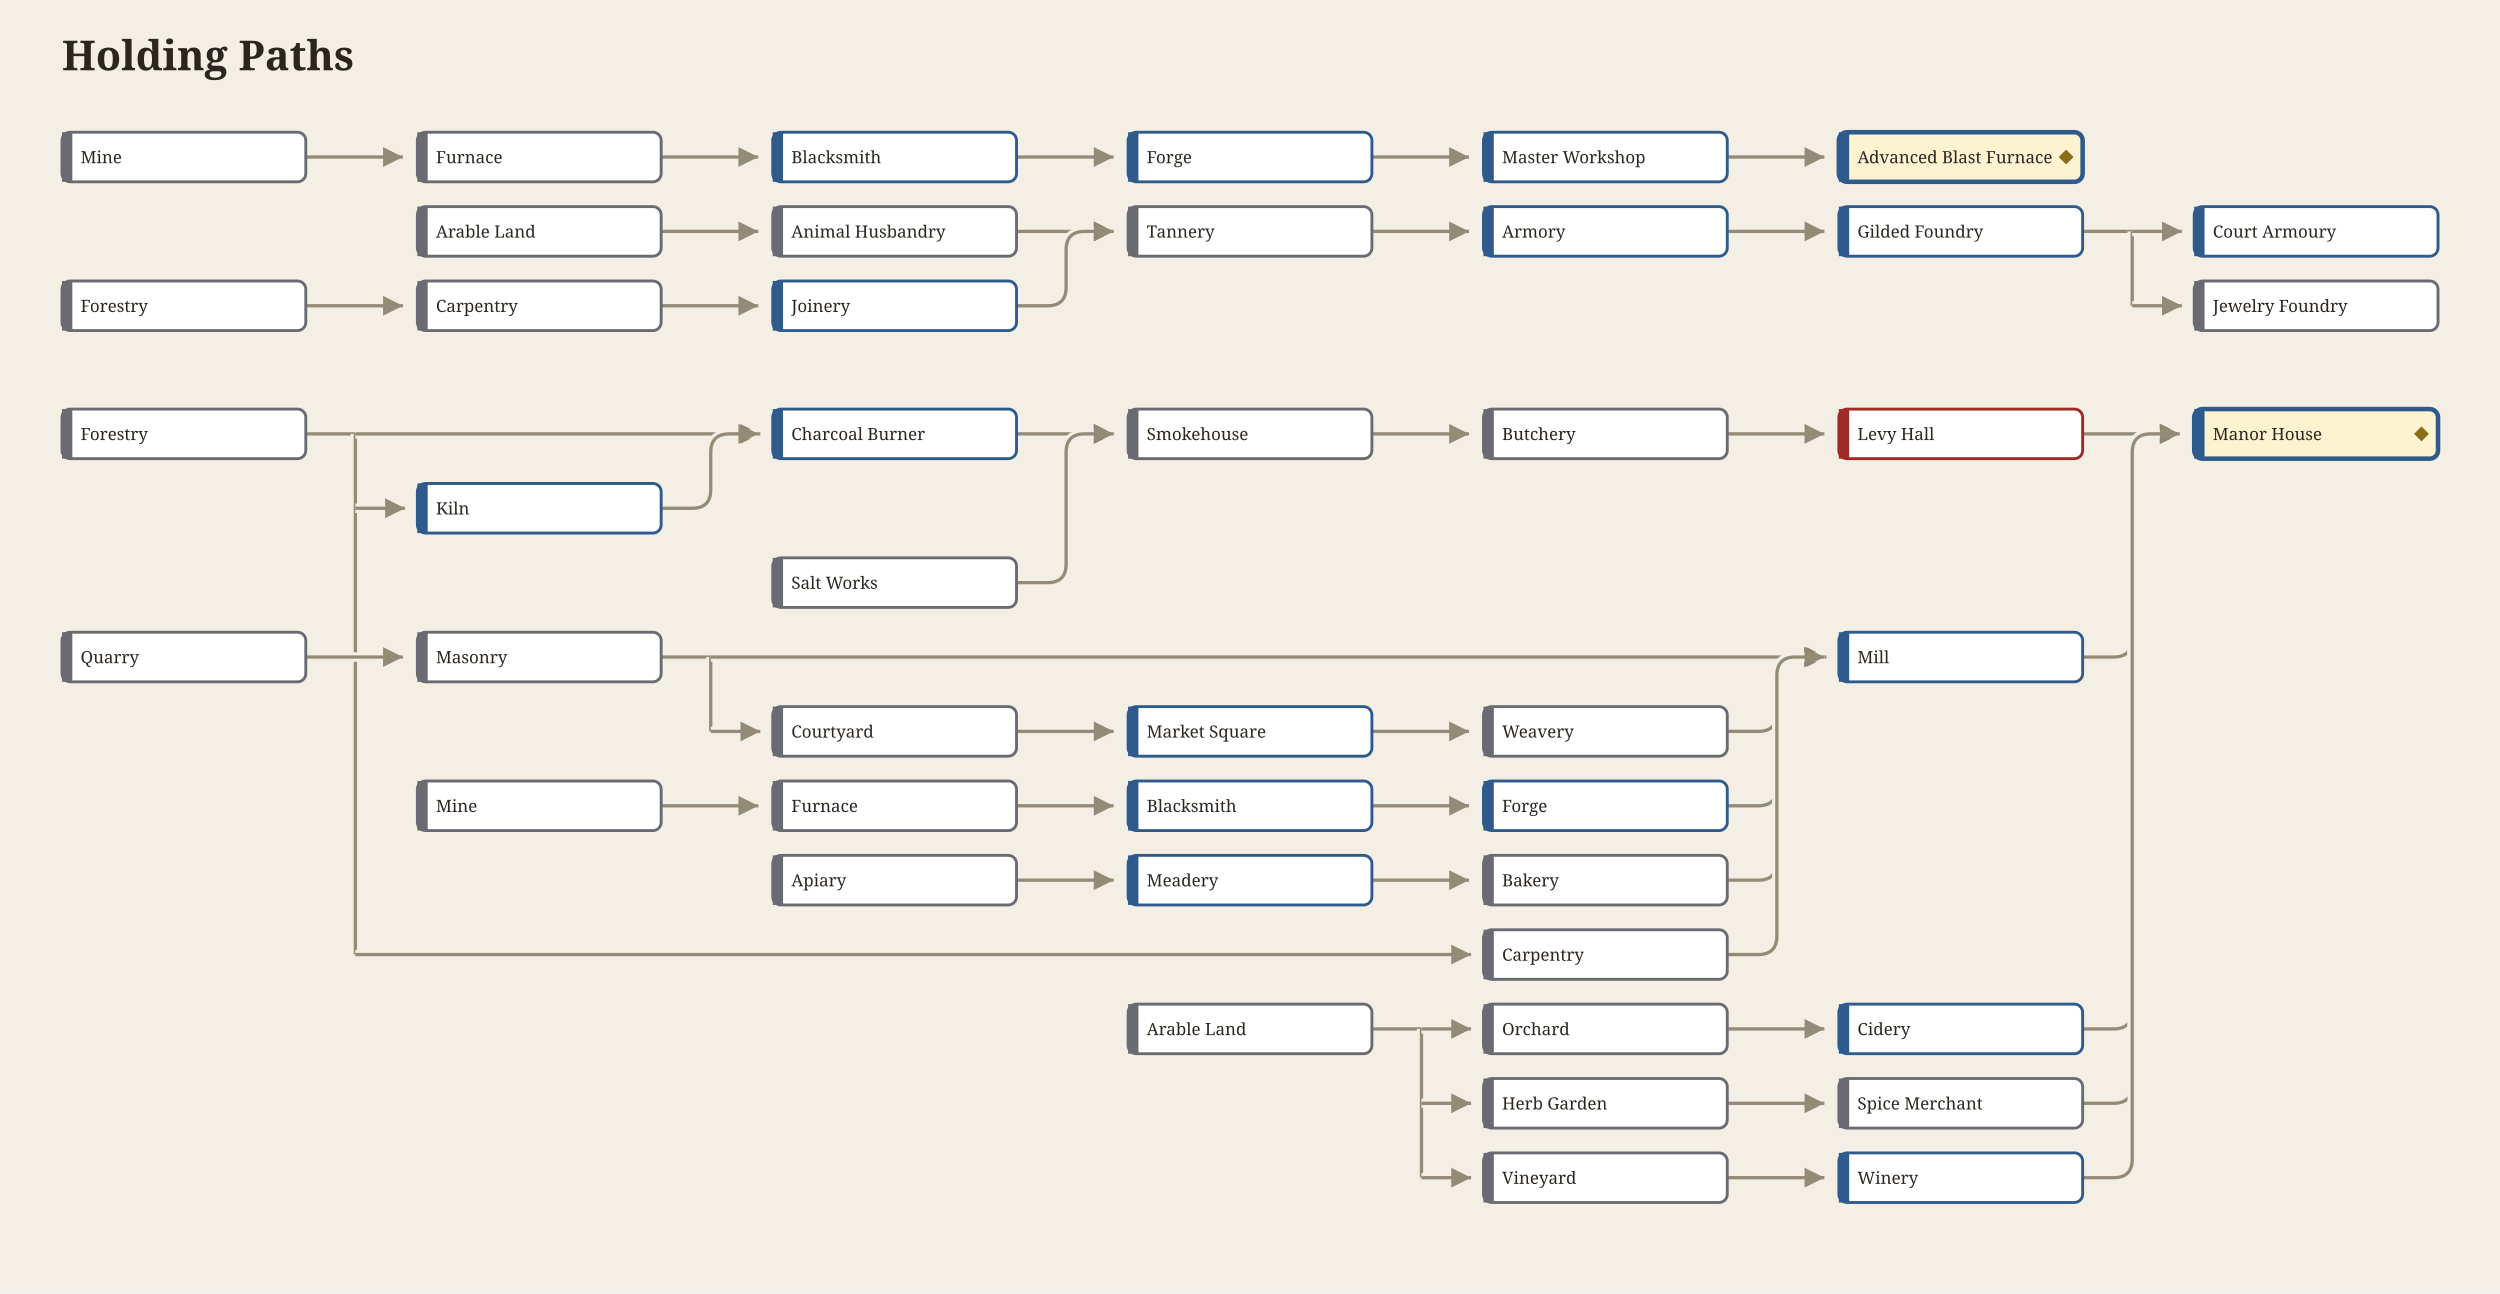
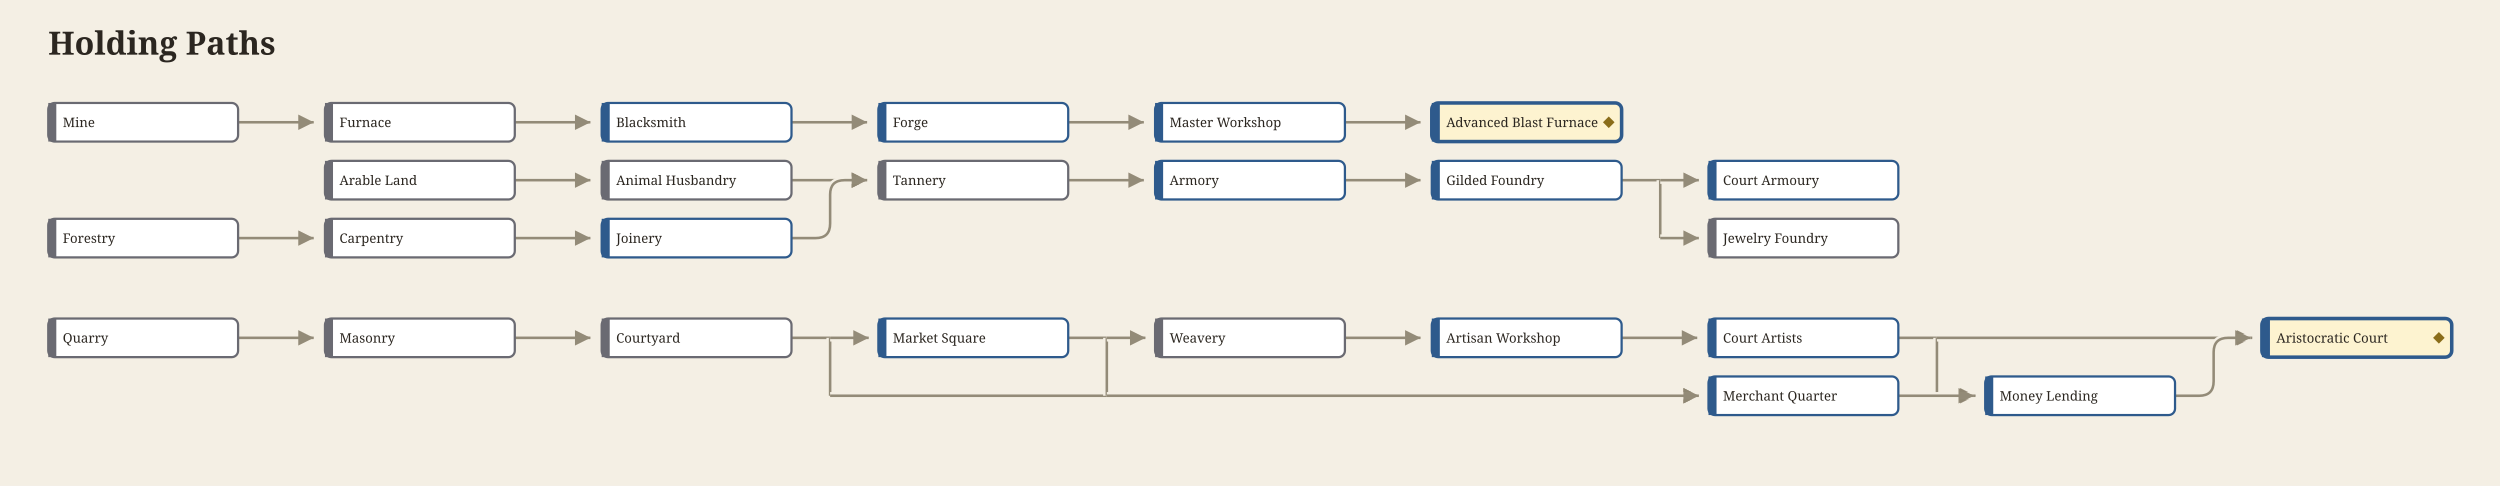
- <svg xmlns="http://www.w3.org/2000/svg" width="1210" height="626" viewBox="0 0 1210 626" font-family="Georgia, serif">
-   <rect width="1210" height="626" fill="#f4efe4" />
+ <svg xmlns="http://www.w3.org/2000/svg" width="1554" height="302" viewBox="0 0 1554 302" font-family="Georgia, serif">
+   <rect width="1554" height="302" fill="#f4efe4" />
  <defs>
    <marker id="arw-2E5A8C" markerWidth="7" markerHeight="7" refX="6" refY="3" orient="auto">
      <path d="M0,0 L6,3 L0,6 Z" fill="#2E5A8C" />
    </marker>
    <marker id="arw-9E2B25" markerWidth="7" markerHeight="7" refX="6" refY="3" orient="auto">
      <path d="M0,0 L6,3 L0,6 Z" fill="#9E2B25" />
    </marker>
    <marker id="arw-1c9c8c" markerWidth="7" markerHeight="7" refX="6" refY="3" orient="auto">
      <path d="M0,0 L6,3 L0,6 Z" fill="#1c9c8c" />
    </marker>
    <marker id="arw-C6A024" markerWidth="7" markerHeight="7" refX="6" refY="3" orient="auto">
      <path d="M0,0 L6,3 L0,6 Z" fill="#C6A024" />
    </marker>
    <marker id="arw-6A3D8F" markerWidth="7" markerHeight="7" refX="6" refY="3" orient="auto">
      <path d="M0,0 L6,3 L0,6 Z" fill="#6A3D8F" />
    </marker>
    <marker id="arw-CC6A1A" markerWidth="7" markerHeight="7" refX="6" refY="3" orient="auto">
      <path d="M0,0 L6,3 L0,6 Z" fill="#CC6A1A" />
    </marker>
    <marker id="arw-3a7d3a" markerWidth="7" markerHeight="7" refX="6" refY="3" orient="auto">
      <path d="M0,0 L6,3 L0,6 Z" fill="#3a7d3a" />
    </marker>
    <marker id="arw-b5347a" markerWidth="7" markerHeight="7" refX="6" refY="3" orient="auto">
      <path d="M0,0 L6,3 L0,6 Z" fill="#b5347a" />
    </marker>
    <marker id="arw-2b6f9e" markerWidth="7" markerHeight="7" refX="6" refY="3" orient="auto">
      <path d="M0,0 L6,3 L0,6 Z" fill="#2b6f9e" />
    </marker>
    <marker id="arw-8a6d1a" markerWidth="7" markerHeight="7" refX="6" refY="3" orient="auto">
      <path d="M0,0 L6,3 L0,6 Z" fill="#8a6d1a" />
    </marker>
    <marker id="arw-5f5647" markerWidth="7" markerHeight="7" refX="6" refY="3" orient="auto">
      <path d="M0,0 L6,3 L0,6 Z" fill="#5f5647" />
    </marker>
    <marker id="arw-7a2ea0" markerWidth="7" markerHeight="7" refX="6" refY="3" orient="auto">
      <path d="M0,0 L6,3 L0,6 Z" fill="#7a2ea0" />
    </marker>
    <marker id="arw-0f8a7e" markerWidth="7" markerHeight="7" refX="6" refY="3" orient="auto">
      <path d="M0,0 L6,3 L0,6 Z" fill="#0f8a7e" />
    </marker>
    <marker id="arw-a83232" markerWidth="7" markerHeight="7" refX="6" refY="3" orient="auto">
      <path d="M0,0 L6,3 L0,6 Z" fill="#a83232" />
    </marker>
    <marker id="arw-8f8672" markerWidth="7" markerHeight="7" refX="6" refY="3" orient="auto">
      <path d="M0,0 L6,3 L0,6 Z" fill="#8f8672" />
    </marker>
  </defs>
  <text x="30" y="34" font-size="20" font-weight="bold" fill="#2b2620">Holding Paths</text>
  <path d="M148,76 L195,76" fill="none" stroke="#f4efe4" stroke-width="4.6" opacity="1" />
  <path d="M148,76 L195,76" fill="none" stroke="#8f8672" stroke-width="1.6" opacity="0.95" marker-end="url(#arw-8f8672)" />
  <path d="M148,148 L195,148" fill="none" stroke="#f4efe4" stroke-width="4.6" opacity="1" />
  <path d="M148,148 L195,148" fill="none" stroke="#8f8672" stroke-width="1.6" opacity="0.95" marker-end="url(#arw-8f8672)" />
  <path d="M320,76 L367,76" fill="none" stroke="#f4efe4" stroke-width="4.6" opacity="1" />
  <path d="M320,76 L367,76" fill="none" stroke="#8f8672" stroke-width="1.6" opacity="0.95" marker-end="url(#arw-8f8672)" />
  <path d="M320,112 L367,112" fill="none" stroke="#f4efe4" stroke-width="4.6" opacity="1" />
  <path d="M320,112 L367,112" fill="none" stroke="#8f8672" stroke-width="1.6" opacity="0.95" marker-end="url(#arw-8f8672)" />
  <path d="M320,148 L367,148" fill="none" stroke="#f4efe4" stroke-width="4.6" opacity="1" />
  <path d="M320,148 L367,148" fill="none" stroke="#8f8672" stroke-width="1.6" opacity="0.95" marker-end="url(#arw-8f8672)" />
  <path d="M492,76 L539,76" fill="none" stroke="#f4efe4" stroke-width="4.6" opacity="1" />
  <path d="M492,76 L539,76" fill="none" stroke="#8f8672" stroke-width="1.6" opacity="0.95" marker-end="url(#arw-8f8672)" />
  <path d="M492,112 L539,112" fill="none" stroke="#f4efe4" stroke-width="4.6" opacity="1" />
  <path d="M492,112 L539,112" fill="none" stroke="#8f8672" stroke-width="1.6" opacity="0.95" marker-end="url(#arw-8f8672)" />
  <path d="M492,148 L507,148 Q516,148 516,139 L516,121 Q516,112 525,112 L539,112" fill="none" stroke="#f4efe4" stroke-width="4.6" opacity="1" />
  <path d="M492,148 L507,148 Q516,148 516,139 L516,121 Q516,112 525,112 L539,112" fill="none" stroke="#8f8672" stroke-width="1.6" opacity="0.95" marker-end="url(#arw-8f8672)" />
  <path d="M664,76 L711,76" fill="none" stroke="#f4efe4" stroke-width="4.6" opacity="1" />
  <path d="M664,76 L711,76" fill="none" stroke="#8f8672" stroke-width="1.6" opacity="0.95" marker-end="url(#arw-8f8672)" />
  <path d="M664,112 L711,112" fill="none" stroke="#f4efe4" stroke-width="4.6" opacity="1" />
  <path d="M664,112 L711,112" fill="none" stroke="#8f8672" stroke-width="1.6" opacity="0.95" marker-end="url(#arw-8f8672)" />
  <path d="M836,76 L883,76" fill="none" stroke="#f4efe4" stroke-width="4.6" opacity="1" />
  <path d="M836,76 L883,76" fill="none" stroke="#8f8672" stroke-width="1.6" opacity="0.95" marker-end="url(#arw-8f8672)" />
  <path d="M836,112 L883,112" fill="none" stroke="#f4efe4" stroke-width="4.6" opacity="1" />
  <path d="M836,112 L883,112" fill="none" stroke="#8f8672" stroke-width="1.6" opacity="0.95" marker-end="url(#arw-8f8672)" />
  <path d="M1008,112 L1032,112" fill="none" stroke="#f4efe4" stroke-width="4.6" opacity="1" />
  <path d="M1008,112 L1032,112" fill="none" stroke="#8f8672" stroke-width="1.6" opacity="0.95" />
  <path d="M1032,112 L1032,148" fill="none" stroke="#f4efe4" stroke-width="4.6" opacity="1" />
  <path d="M1032,112 L1032,148" fill="none" stroke="#8f8672" stroke-width="1.6" opacity="0.95" />
  <path d="M1032,148 L1056,148" fill="none" stroke="#f4efe4" stroke-width="4.6" opacity="1" />
  <path d="M1032,148 L1056,148" fill="none" stroke="#8f8672" stroke-width="1.6" opacity="0.95" marker-end="url(#arw-8f8672)" />
  <path d="M1032,112 L1056,112" fill="none" stroke="#f4efe4" stroke-width="4.6" opacity="1" />
  <path d="M1032,112 L1056,112" fill="none" stroke="#8f8672" stroke-width="1.6" opacity="0.95" marker-end="url(#arw-8f8672)" />
  <rect x="30" y="64" width="118" height="24" rx="4" fill="#ffffff" stroke="#6a6a72" stroke-width="1.4" />
  <rect x="30" y="64" width="5" height="24" fill="#6a6a72" />
  <text x="39" y="79" font-size="8.2" fill="#2b2620">Mine</text>
  <rect x="30" y="136" width="118" height="24" rx="4" fill="#ffffff" stroke="#6a6a72" stroke-width="1.4" />
  <rect x="30" y="136" width="5" height="24" fill="#6a6a72" />
  <text x="39" y="151" font-size="8.2" fill="#2b2620">Forestry</text>
  <rect x="202" y="64" width="118" height="24" rx="4" fill="#ffffff" stroke="#6a6a72" stroke-width="1.4" />
  <rect x="202" y="64" width="5" height="24" fill="#6a6a72" />
  <text x="211" y="79" font-size="8.2" fill="#2b2620">Furnace</text>
  <rect x="202" y="100" width="118" height="24" rx="4" fill="#ffffff" stroke="#6a6a72" stroke-width="1.4" />
  <rect x="202" y="100" width="5" height="24" fill="#6a6a72" />
  <text x="211" y="115" font-size="8.2" fill="#2b2620">Arable Land</text>
  <rect x="202" y="136" width="118" height="24" rx="4" fill="#ffffff" stroke="#6a6a72" stroke-width="1.4" />
  <rect x="202" y="136" width="5" height="24" fill="#6a6a72" />
  <text x="211" y="151" font-size="8.2" fill="#2b2620">Carpentry</text>
  <rect x="374" y="64" width="118" height="24" rx="4" fill="#ffffff" stroke="#2E5A8C" stroke-width="1.4" />
  <rect x="374" y="64" width="5" height="24" fill="#2E5A8C" />
  <text x="383" y="79" font-size="8.2" fill="#2b2620">Blacksmith</text>
  <rect x="374" y="100" width="118" height="24" rx="4" fill="#ffffff" stroke="#6a6a72" stroke-width="1.4" />
  <rect x="374" y="100" width="5" height="24" fill="#6a6a72" />
  <text x="383" y="115" font-size="8.2" fill="#2b2620">Animal Husbandry</text>
  <rect x="374" y="136" width="118" height="24" rx="4" fill="#ffffff" stroke="#2E5A8C" stroke-width="1.4" />
  <rect x="374" y="136" width="5" height="24" fill="#2E5A8C" />
  <text x="383" y="151" font-size="8.2" fill="#2b2620">Joinery</text>
  <rect x="546" y="64" width="118" height="24" rx="4" fill="#ffffff" stroke="#2E5A8C" stroke-width="1.4" />
  <rect x="546" y="64" width="5" height="24" fill="#2E5A8C" />
  <text x="555" y="79" font-size="8.2" fill="#2b2620">Forge</text>
  <rect x="546" y="100" width="118" height="24" rx="4" fill="#ffffff" stroke="#6a6a72" stroke-width="1.4" />
  <rect x="546" y="100" width="5" height="24" fill="#6a6a72" />
  <text x="555" y="115" font-size="8.2" fill="#2b2620">Tannery</text>
  <rect x="718" y="64" width="118" height="24" rx="4" fill="#ffffff" stroke="#2E5A8C" stroke-width="1.4" />
  <rect x="718" y="64" width="5" height="24" fill="#2E5A8C" />
  <text x="727" y="79" font-size="8.2" fill="#2b2620">Master Workshop</text>
  <rect x="718" y="100" width="118" height="24" rx="4" fill="#ffffff" stroke="#2E5A8C" stroke-width="1.4" />
  <rect x="718" y="100" width="5" height="24" fill="#2E5A8C" />
  <text x="727" y="115" font-size="8.2" fill="#2b2620">Armory</text>
  <rect x="890" y="64" width="118" height="24" rx="4" fill="#fdf3d0" stroke="#2E5A8C" stroke-width="2.2" />
  <rect x="890" y="64" width="5" height="24" fill="#2E5A8C" />
  <text x="899" y="79" font-size="8.2" fill="#2b2620">Advanced Blast Furnace</text>
  <polygon points="1000.0,72.4 1003.6,76.0 1000.0,79.6 996.4,76.0" fill="#8a6d1a" />
  <rect x="890" y="100" width="118" height="24" rx="4" fill="#ffffff" stroke="#2E5A8C" stroke-width="1.4" />
  <rect x="890" y="100" width="5" height="24" fill="#2E5A8C" />
  <text x="899" y="115" font-size="8.2" fill="#2b2620">Gilded Foundry</text>
  <rect x="1062" y="100" width="118" height="24" rx="4" fill="#ffffff" stroke="#2E5A8C" stroke-width="1.4" />
  <rect x="1062" y="100" width="5" height="24" fill="#2E5A8C" />
  <text x="1071" y="115" font-size="8.2" fill="#2b2620">Court Armoury</text>
  <rect x="1062" y="136" width="118" height="24" rx="4" fill="#ffffff" stroke="#6a6a72" stroke-width="1.4" />
  <rect x="1062" y="136" width="5" height="24" fill="#6a6a72" />
  <text x="1071" y="151" font-size="8.2" fill="#2b2620">Jewelry Foundry</text>
-   <path d="M148,210 L172,210" fill="none" stroke="#f4efe4" stroke-width="4.6" opacity="1" />
-   <path d="M148,210 L172,210" fill="none" stroke="#8f8672" stroke-width="1.6" opacity="0.95" />
-   <path d="M172,210 L172,462" fill="none" stroke="#f4efe4" stroke-width="4.6" opacity="1" />
-   <path d="M172,210 L172,462" fill="none" stroke="#8f8672" stroke-width="1.6" opacity="0.95" />
-   <path d="M172,462 L712,462" fill="none" stroke="#f4efe4" stroke-width="4.6" opacity="1" />
-   <path d="M172,462 L712,462" fill="none" stroke="#8f8672" stroke-width="1.6" opacity="0.95" marker-end="url(#arw-8f8672)" />
-   <path d="M172,210 L368,210" fill="none" stroke="#f4efe4" stroke-width="4.6" opacity="1" />
-   <path d="M172,210 L368,210" fill="none" stroke="#8f8672" stroke-width="1.6" opacity="0.95" marker-end="url(#arw-8f8672)" />
-   <path d="M172,246 L196,246" fill="none" stroke="#f4efe4" stroke-width="4.6" opacity="1" />
-   <path d="M172,246 L196,246" fill="none" stroke="#8f8672" stroke-width="1.6" opacity="0.95" marker-end="url(#arw-8f8672)" />
-   <path d="M148,318 L195,318" fill="none" stroke="#f4efe4" stroke-width="4.6" opacity="1" />
-   <path d="M148,318 L195,318" fill="none" stroke="#8f8672" stroke-width="1.6" opacity="0.95" marker-end="url(#arw-8f8672)" />
-   <path d="M320,246 L335,246 Q344,246 344,237 L344,219 Q344,210 353,210 L367,210" fill="none" stroke="#f4efe4" stroke-width="4.6" opacity="1" />
-   <path d="M320,246 L335,246 Q344,246 344,237 L344,219 Q344,210 353,210 L367,210" fill="none" stroke="#8f8672" stroke-width="1.6" opacity="0.95" marker-end="url(#arw-8f8672)" />
-   <path d="M320,318 L344,318" fill="none" stroke="#f4efe4" stroke-width="4.6" opacity="1" />
-   <path d="M320,318 L344,318" fill="none" stroke="#8f8672" stroke-width="1.6" opacity="0.95" />
-   <path d="M344,318 L344,354" fill="none" stroke="#f4efe4" stroke-width="4.6" opacity="1" />
-   <path d="M344,318 L344,354" fill="none" stroke="#8f8672" stroke-width="1.6" opacity="0.95" />
-   <path d="M344,354 L368,354" fill="none" stroke="#f4efe4" stroke-width="4.6" opacity="1" />
-   <path d="M344,354 L368,354" fill="none" stroke="#8f8672" stroke-width="1.6" opacity="0.95" marker-end="url(#arw-8f8672)" />
-   <path d="M344,318 L884,318" fill="none" stroke="#f4efe4" stroke-width="4.6" opacity="1" />
-   <path d="M344,318 L884,318" fill="none" stroke="#8f8672" stroke-width="1.6" opacity="0.95" marker-end="url(#arw-8f8672)" />
-   <path d="M320,390 L367,390" fill="none" stroke="#f4efe4" stroke-width="4.6" opacity="1" />
-   <path d="M320,390 L367,390" fill="none" stroke="#8f8672" stroke-width="1.6" opacity="0.95" marker-end="url(#arw-8f8672)" />
-   <path d="M492,210 L539,210" fill="none" stroke="#f4efe4" stroke-width="4.6" opacity="1" />
-   <path d="M492,210 L539,210" fill="none" stroke="#8f8672" stroke-width="1.6" opacity="0.95" marker-end="url(#arw-8f8672)" />
-   <path d="M492,282 L507,282 Q516,282 516,273 L516,219 Q516,210 525,210 L539,210" fill="none" stroke="#f4efe4" stroke-width="4.6" opacity="1" />
-   <path d="M492,282 L507,282 Q516,282 516,273 L516,219 Q516,210 525,210 L539,210" fill="none" stroke="#8f8672" stroke-width="1.6" opacity="0.95" marker-end="url(#arw-8f8672)" />
-   <path d="M492,354 L539,354" fill="none" stroke="#f4efe4" stroke-width="4.6" opacity="1" />
-   <path d="M492,354 L539,354" fill="none" stroke="#8f8672" stroke-width="1.6" opacity="0.95" marker-end="url(#arw-8f8672)" />
-   <path d="M492,390 L539,390" fill="none" stroke="#f4efe4" stroke-width="4.6" opacity="1" />
-   <path d="M492,390 L539,390" fill="none" stroke="#8f8672" stroke-width="1.6" opacity="0.95" marker-end="url(#arw-8f8672)" />
-   <path d="M492,426 L539,426" fill="none" stroke="#f4efe4" stroke-width="4.6" opacity="1" />
-   <path d="M492,426 L539,426" fill="none" stroke="#8f8672" stroke-width="1.6" opacity="0.95" marker-end="url(#arw-8f8672)" />
-   <path d="M664,210 L711,210" fill="none" stroke="#f4efe4" stroke-width="4.6" opacity="1" />
-   <path d="M664,210 L711,210" fill="none" stroke="#8f8672" stroke-width="1.6" opacity="0.95" marker-end="url(#arw-8f8672)" />
-   <path d="M664,354 L711,354" fill="none" stroke="#f4efe4" stroke-width="4.6" opacity="1" />
-   <path d="M664,354 L711,354" fill="none" stroke="#8f8672" stroke-width="1.6" opacity="0.95" marker-end="url(#arw-8f8672)" />
-   <path d="M664,390 L711,390" fill="none" stroke="#f4efe4" stroke-width="4.6" opacity="1" />
-   <path d="M664,390 L711,390" fill="none" stroke="#8f8672" stroke-width="1.6" opacity="0.95" marker-end="url(#arw-8f8672)" />
-   <path d="M664,426 L711,426" fill="none" stroke="#f4efe4" stroke-width="4.6" opacity="1" />
-   <path d="M664,426 L711,426" fill="none" stroke="#8f8672" stroke-width="1.6" opacity="0.95" marker-end="url(#arw-8f8672)" />
-   <path d="M664,498 L688,498" fill="none" stroke="#f4efe4" stroke-width="4.6" opacity="1" />
-   <path d="M664,498 L688,498" fill="none" stroke="#8f8672" stroke-width="1.6" opacity="0.95" />
-   <path d="M688,498 L688,570" fill="none" stroke="#f4efe4" stroke-width="4.6" opacity="1" />
-   <path d="M688,498 L688,570" fill="none" stroke="#8f8672" stroke-width="1.6" opacity="0.95" />
-   <path d="M688,534 L712,534" fill="none" stroke="#f4efe4" stroke-width="4.6" opacity="1" />
-   <path d="M688,534 L712,534" fill="none" stroke="#8f8672" stroke-width="1.6" opacity="0.95" marker-end="url(#arw-8f8672)" />
-   <path d="M688,570 L712,570" fill="none" stroke="#f4efe4" stroke-width="4.6" opacity="1" />
-   <path d="M688,570 L712,570" fill="none" stroke="#8f8672" stroke-width="1.6" opacity="0.95" marker-end="url(#arw-8f8672)" />
-   <path d="M688,498 L712,498" fill="none" stroke="#f4efe4" stroke-width="4.6" opacity="1" />
-   <path d="M688,498 L712,498" fill="none" stroke="#8f8672" stroke-width="1.6" opacity="0.95" marker-end="url(#arw-8f8672)" />
+   <path d="M148,210 L195,210" fill="none" stroke="#f4efe4" stroke-width="4.6" opacity="1" />
+   <path d="M148,210 L195,210" fill="none" stroke="#8f8672" stroke-width="1.6" opacity="0.95" marker-end="url(#arw-8f8672)" />
+   <path d="M320,210 L367,210" fill="none" stroke="#f4efe4" stroke-width="4.6" opacity="1" />
+   <path d="M320,210 L367,210" fill="none" stroke="#8f8672" stroke-width="1.6" opacity="0.95" marker-end="url(#arw-8f8672)" />
+   <path d="M492,210 L516,210" fill="none" stroke="#f4efe4" stroke-width="4.6" opacity="1" />
+   <path d="M492,210 L516,210" fill="none" stroke="#8f8672" stroke-width="1.6" opacity="0.95" />
+   <path d="M516,210 L516,246" fill="none" stroke="#f4efe4" stroke-width="4.6" opacity="1" />
+   <path d="M516,210 L516,246" fill="none" stroke="#8f8672" stroke-width="1.6" opacity="0.95" />
+   <path d="M516,210 L540,210" fill="none" stroke="#f4efe4" stroke-width="4.6" opacity="1" />
+   <path d="M516,210 L540,210" fill="none" stroke="#8f8672" stroke-width="1.6" opacity="0.95" marker-end="url(#arw-8f8672)" />
+   <path d="M516,246 L1056,246" fill="none" stroke="#f4efe4" stroke-width="4.6" opacity="1" />
+   <path d="M516,246 L1056,246" fill="none" stroke="#8f8672" stroke-width="1.6" opacity="0.95" marker-end="url(#arw-8f8672)" />
+   <path d="M664,210 L688,210" fill="none" stroke="#f4efe4" stroke-width="4.6" opacity="1" />
+   <path d="M664,210 L688,210" fill="none" stroke="#8f8672" stroke-width="1.6" opacity="0.95" />
+   <path d="M688,210 L688,246" fill="none" stroke="#f4efe4" stroke-width="4.6" opacity="1" />
+   <path d="M688,210 L688,246" fill="none" stroke="#8f8672" stroke-width="1.6" opacity="0.95" />
+   <path d="M688,210 L712,210" fill="none" stroke="#f4efe4" stroke-width="4.6" opacity="1" />
+   <path d="M688,210 L712,210" fill="none" stroke="#8f8672" stroke-width="1.6" opacity="0.95" marker-end="url(#arw-8f8672)" />
+   <path d="M688,246 L1056,246" fill="none" stroke="#f4efe4" stroke-width="4.6" opacity="1" />
+   <path d="M688,246 L1056,246" fill="none" stroke="#8f8672" stroke-width="1.6" opacity="0.95" marker-end="url(#arw-8f8672)" />
  <path d="M836,210 L883,210" fill="none" stroke="#f4efe4" stroke-width="4.6" opacity="1" />
  <path d="M836,210 L883,210" fill="none" stroke="#8f8672" stroke-width="1.6" opacity="0.95" marker-end="url(#arw-8f8672)" />
-   <path d="M836,354 L851,354 Q860,354 860,345 L860,327 Q860,318 869,318 L883,318" fill="none" stroke="#f4efe4" stroke-width="4.6" opacity="1" />
-   <path d="M836,354 L851,354 Q860,354 860,345 L860,327 Q860,318 869,318 L883,318" fill="none" stroke="#8f8672" stroke-width="1.6" opacity="0.95" marker-end="url(#arw-8f8672)" />
-   <path d="M836,390 L851,390 Q860,390 860,381 L860,327 Q860,318 869,318 L883,318" fill="none" stroke="#f4efe4" stroke-width="4.6" opacity="1" />
-   <path d="M836,390 L851,390 Q860,390 860,381 L860,327 Q860,318 869,318 L883,318" fill="none" stroke="#8f8672" stroke-width="1.6" opacity="0.95" marker-end="url(#arw-8f8672)" />
-   <path d="M836,426 L851,426 Q860,426 860,417 L860,327 Q860,318 869,318 L883,318" fill="none" stroke="#f4efe4" stroke-width="4.6" opacity="1" />
-   <path d="M836,426 L851,426 Q860,426 860,417 L860,327 Q860,318 869,318 L883,318" fill="none" stroke="#8f8672" stroke-width="1.6" opacity="0.95" marker-end="url(#arw-8f8672)" />
-   <path d="M836,462 L851,462 Q860,462 860,453 L860,327 Q860,318 869,318 L883,318" fill="none" stroke="#f4efe4" stroke-width="4.6" opacity="1" />
-   <path d="M836,462 L851,462 Q860,462 860,453 L860,327 Q860,318 869,318 L883,318" fill="none" stroke="#8f8672" stroke-width="1.6" opacity="0.95" marker-end="url(#arw-8f8672)" />
-   <path d="M836,498 L883,498" fill="none" stroke="#f4efe4" stroke-width="4.6" opacity="1" />
-   <path d="M836,498 L883,498" fill="none" stroke="#8f8672" stroke-width="1.6" opacity="0.95" marker-end="url(#arw-8f8672)" />
-   <path d="M836,534 L883,534" fill="none" stroke="#f4efe4" stroke-width="4.6" opacity="1" />
-   <path d="M836,534 L883,534" fill="none" stroke="#8f8672" stroke-width="1.6" opacity="0.95" marker-end="url(#arw-8f8672)" />
-   <path d="M836,570 L883,570" fill="none" stroke="#f4efe4" stroke-width="4.6" opacity="1" />
-   <path d="M836,570 L883,570" fill="none" stroke="#8f8672" stroke-width="1.6" opacity="0.95" marker-end="url(#arw-8f8672)" />
  <path d="M1008,210 L1055,210" fill="none" stroke="#f4efe4" stroke-width="4.6" opacity="1" />
  <path d="M1008,210 L1055,210" fill="none" stroke="#8f8672" stroke-width="1.6" opacity="0.95" marker-end="url(#arw-8f8672)" />
-   <path d="M1008,318 L1023,318 Q1032,318 1032,309 L1032,219 Q1032,210 1041,210 L1055,210" fill="none" stroke="#f4efe4" stroke-width="4.6" opacity="1" />
-   <path d="M1008,318 L1023,318 Q1032,318 1032,309 L1032,219 Q1032,210 1041,210 L1055,210" fill="none" stroke="#8f8672" stroke-width="1.6" opacity="0.95" marker-end="url(#arw-8f8672)" />
-   <path d="M1008,498 L1023,498 Q1032,498 1032,489 L1032,219 Q1032,210 1041,210 L1055,210" fill="none" stroke="#f4efe4" stroke-width="4.6" opacity="1" />
-   <path d="M1008,498 L1023,498 Q1032,498 1032,489 L1032,219 Q1032,210 1041,210 L1055,210" fill="none" stroke="#8f8672" stroke-width="1.6" opacity="0.95" marker-end="url(#arw-8f8672)" />
-   <path d="M1008,534 L1023,534 Q1032,534 1032,525 L1032,219 Q1032,210 1041,210 L1055,210" fill="none" stroke="#f4efe4" stroke-width="4.6" opacity="1" />
-   <path d="M1008,534 L1023,534 Q1032,534 1032,525 L1032,219 Q1032,210 1041,210 L1055,210" fill="none" stroke="#8f8672" stroke-width="1.6" opacity="0.95" marker-end="url(#arw-8f8672)" />
-   <path d="M1008,570 L1023,570 Q1032,570 1032,561 L1032,219 Q1032,210 1041,210 L1055,210" fill="none" stroke="#f4efe4" stroke-width="4.6" opacity="1" />
-   <path d="M1008,570 L1023,570 Q1032,570 1032,561 L1032,219 Q1032,210 1041,210 L1055,210" fill="none" stroke="#8f8672" stroke-width="1.6" opacity="0.95" marker-end="url(#arw-8f8672)" />
+   <path d="M1180,210 L1204,210" fill="none" stroke="#f4efe4" stroke-width="4.6" opacity="1" />
+   <path d="M1180,210 L1204,210" fill="none" stroke="#8f8672" stroke-width="1.6" opacity="0.95" />
+   <path d="M1204,210 L1204,246" fill="none" stroke="#f4efe4" stroke-width="4.6" opacity="1" />
+   <path d="M1204,210 L1204,246" fill="none" stroke="#8f8672" stroke-width="1.6" opacity="0.95" />
+   <path d="M1204,246 L1228,246" fill="none" stroke="#f4efe4" stroke-width="4.6" opacity="1" />
+   <path d="M1204,246 L1228,246" fill="none" stroke="#8f8672" stroke-width="1.6" opacity="0.95" marker-end="url(#arw-8f8672)" />
+   <path d="M1204,210 L1400,210" fill="none" stroke="#f4efe4" stroke-width="4.6" opacity="1" />
+   <path d="M1204,210 L1400,210" fill="none" stroke="#8f8672" stroke-width="1.6" opacity="0.95" marker-end="url(#arw-8f8672)" />
+   <path d="M1180,246 L1227,246" fill="none" stroke="#f4efe4" stroke-width="4.6" opacity="1" />
+   <path d="M1180,246 L1227,246" fill="none" stroke="#8f8672" stroke-width="1.6" opacity="0.95" marker-end="url(#arw-8f8672)" />
+   <path d="M1352,246 L1367,246 Q1376,246 1376,237 L1376,219 Q1376,210 1385,210 L1399,210" fill="none" stroke="#f4efe4" stroke-width="4.6" opacity="1" />
+   <path d="M1352,246 L1367,246 Q1376,246 1376,237 L1376,219 Q1376,210 1385,210 L1399,210" fill="none" stroke="#8f8672" stroke-width="1.6" opacity="0.95" marker-end="url(#arw-8f8672)" />
  <rect x="30" y="198" width="118" height="24" rx="4" fill="#ffffff" stroke="#6a6a72" stroke-width="1.4" />
  <rect x="30" y="198" width="5" height="24" fill="#6a6a72" />
-   <text x="39" y="213" font-size="8.2" fill="#2b2620">Forestry</text>
-   <rect x="30" y="306" width="118" height="24" rx="4" fill="#ffffff" stroke="#6a6a72" stroke-width="1.4" />
-   <rect x="30" y="306" width="5" height="24" fill="#6a6a72" />
-   <text x="39" y="321" font-size="8.2" fill="#2b2620">Quarry</text>
-   <rect x="202" y="234" width="118" height="24" rx="4" fill="#ffffff" stroke="#2E5A8C" stroke-width="1.4" />
-   <rect x="202" y="234" width="5" height="24" fill="#2E5A8C" />
-   <text x="211" y="249" font-size="8.2" fill="#2b2620">Kiln</text>
-   <rect x="202" y="306" width="118" height="24" rx="4" fill="#ffffff" stroke="#6a6a72" stroke-width="1.4" />
-   <rect x="202" y="306" width="5" height="24" fill="#6a6a72" />
-   <text x="211" y="321" font-size="8.2" fill="#2b2620">Masonry</text>
-   <rect x="202" y="378" width="118" height="24" rx="4" fill="#ffffff" stroke="#6a6a72" stroke-width="1.4" />
-   <rect x="202" y="378" width="5" height="24" fill="#6a6a72" />
-   <text x="211" y="393" font-size="8.2" fill="#2b2620">Mine</text>
-   <rect x="374" y="198" width="118" height="24" rx="4" fill="#ffffff" stroke="#2E5A8C" stroke-width="1.4" />
-   <rect x="374" y="198" width="5" height="24" fill="#2E5A8C" />
-   <text x="383" y="213" font-size="8.2" fill="#2b2620">Charcoal Burner</text>
-   <rect x="374" y="270" width="118" height="24" rx="4" fill="#ffffff" stroke="#6a6a72" stroke-width="1.4" />
-   <rect x="374" y="270" width="5" height="24" fill="#6a6a72" />
-   <text x="383" y="285" font-size="8.2" fill="#2b2620">Salt Works</text>
-   <rect x="374" y="342" width="118" height="24" rx="4" fill="#ffffff" stroke="#6a6a72" stroke-width="1.4" />
-   <rect x="374" y="342" width="5" height="24" fill="#6a6a72" />
-   <text x="383" y="357" font-size="8.2" fill="#2b2620">Courtyard</text>
-   <rect x="374" y="378" width="118" height="24" rx="4" fill="#ffffff" stroke="#6a6a72" stroke-width="1.4" />
-   <rect x="374" y="378" width="5" height="24" fill="#6a6a72" />
-   <text x="383" y="393" font-size="8.2" fill="#2b2620">Furnace</text>
-   <rect x="374" y="414" width="118" height="24" rx="4" fill="#ffffff" stroke="#6a6a72" stroke-width="1.4" />
-   <rect x="374" y="414" width="5" height="24" fill="#6a6a72" />
-   <text x="383" y="429" font-size="8.2" fill="#2b2620">Apiary</text>
-   <rect x="546" y="198" width="118" height="24" rx="4" fill="#ffffff" stroke="#6a6a72" stroke-width="1.4" />
-   <rect x="546" y="198" width="5" height="24" fill="#6a6a72" />
-   <text x="555" y="213" font-size="8.2" fill="#2b2620">Smokehouse</text>
-   <rect x="546" y="342" width="118" height="24" rx="4" fill="#ffffff" stroke="#2E5A8C" stroke-width="1.4" />
-   <rect x="546" y="342" width="5" height="24" fill="#2E5A8C" />
-   <text x="555" y="357" font-size="8.2" fill="#2b2620">Market Square</text>
-   <rect x="546" y="378" width="118" height="24" rx="4" fill="#ffffff" stroke="#2E5A8C" stroke-width="1.4" />
-   <rect x="546" y="378" width="5" height="24" fill="#2E5A8C" />
-   <text x="555" y="393" font-size="8.2" fill="#2b2620">Blacksmith</text>
-   <rect x="546" y="414" width="118" height="24" rx="4" fill="#ffffff" stroke="#2E5A8C" stroke-width="1.4" />
-   <rect x="546" y="414" width="5" height="24" fill="#2E5A8C" />
-   <text x="555" y="429" font-size="8.2" fill="#2b2620">Meadery</text>
-   <rect x="546" y="486" width="118" height="24" rx="4" fill="#ffffff" stroke="#6a6a72" stroke-width="1.4" />
-   <rect x="546" y="486" width="5" height="24" fill="#6a6a72" />
-   <text x="555" y="501" font-size="8.2" fill="#2b2620">Arable Land</text>
+   <text x="39" y="213" font-size="8.2" fill="#2b2620">Quarry</text>
+   <rect x="202" y="198" width="118" height="24" rx="4" fill="#ffffff" stroke="#6a6a72" stroke-width="1.4" />
+   <rect x="202" y="198" width="5" height="24" fill="#6a6a72" />
+   <text x="211" y="213" font-size="8.2" fill="#2b2620">Masonry</text>
+   <rect x="374" y="198" width="118" height="24" rx="4" fill="#ffffff" stroke="#6a6a72" stroke-width="1.4" />
+   <rect x="374" y="198" width="5" height="24" fill="#6a6a72" />
+   <text x="383" y="213" font-size="8.2" fill="#2b2620">Courtyard</text>
+   <rect x="546" y="198" width="118" height="24" rx="4" fill="#ffffff" stroke="#2E5A8C" stroke-width="1.4" />
+   <rect x="546" y="198" width="5" height="24" fill="#2E5A8C" />
+   <text x="555" y="213" font-size="8.2" fill="#2b2620">Market Square</text>
  <rect x="718" y="198" width="118" height="24" rx="4" fill="#ffffff" stroke="#6a6a72" stroke-width="1.4" />
  <rect x="718" y="198" width="5" height="24" fill="#6a6a72" />
-   <text x="727" y="213" font-size="8.2" fill="#2b2620">Butchery</text>
-   <rect x="718" y="342" width="118" height="24" rx="4" fill="#ffffff" stroke="#6a6a72" stroke-width="1.4" />
-   <rect x="718" y="342" width="5" height="24" fill="#6a6a72" />
-   <text x="727" y="357" font-size="8.2" fill="#2b2620">Weavery</text>
-   <rect x="718" y="378" width="118" height="24" rx="4" fill="#ffffff" stroke="#2E5A8C" stroke-width="1.4" />
-   <rect x="718" y="378" width="5" height="24" fill="#2E5A8C" />
-   <text x="727" y="393" font-size="8.2" fill="#2b2620">Forge</text>
-   <rect x="718" y="414" width="118" height="24" rx="4" fill="#ffffff" stroke="#6a6a72" stroke-width="1.4" />
-   <rect x="718" y="414" width="5" height="24" fill="#6a6a72" />
-   <text x="727" y="429" font-size="8.2" fill="#2b2620">Bakery</text>
-   <rect x="718" y="450" width="118" height="24" rx="4" fill="#ffffff" stroke="#6a6a72" stroke-width="1.4" />
-   <rect x="718" y="450" width="5" height="24" fill="#6a6a72" />
-   <text x="727" y="465" font-size="8.2" fill="#2b2620">Carpentry</text>
-   <rect x="718" y="486" width="118" height="24" rx="4" fill="#ffffff" stroke="#6a6a72" stroke-width="1.4" />
-   <rect x="718" y="486" width="5" height="24" fill="#6a6a72" />
-   <text x="727" y="501" font-size="8.2" fill="#2b2620">Orchard</text>
-   <rect x="718" y="522" width="118" height="24" rx="4" fill="#ffffff" stroke="#6a6a72" stroke-width="1.4" />
-   <rect x="718" y="522" width="5" height="24" fill="#6a6a72" />
-   <text x="727" y="537" font-size="8.2" fill="#2b2620">Herb Garden</text>
-   <rect x="718" y="558" width="118" height="24" rx="4" fill="#ffffff" stroke="#6a6a72" stroke-width="1.4" />
-   <rect x="718" y="558" width="5" height="24" fill="#6a6a72" />
-   <text x="727" y="573" font-size="8.2" fill="#2b2620">Vineyard</text>
-   <rect x="890" y="198" width="118" height="24" rx="4" fill="#ffffff" stroke="#9E2B25" stroke-width="1.4" />
-   <rect x="890" y="198" width="5" height="24" fill="#9E2B25" />
-   <text x="899" y="213" font-size="8.2" fill="#2b2620">Levy Hall</text>
-   <rect x="890" y="306" width="118" height="24" rx="4" fill="#ffffff" stroke="#2E5A8C" stroke-width="1.4" />
-   <rect x="890" y="306" width="5" height="24" fill="#2E5A8C" />
-   <text x="899" y="321" font-size="8.2" fill="#2b2620">Mill</text>
-   <rect x="890" y="486" width="118" height="24" rx="4" fill="#ffffff" stroke="#2E5A8C" stroke-width="1.4" />
-   <rect x="890" y="486" width="5" height="24" fill="#2E5A8C" />
-   <text x="899" y="501" font-size="8.2" fill="#2b2620">Cidery</text>
-   <rect x="890" y="522" width="118" height="24" rx="4" fill="#ffffff" stroke="#6a6a72" stroke-width="1.4" />
-   <rect x="890" y="522" width="5" height="24" fill="#6a6a72" />
-   <text x="899" y="537" font-size="8.2" fill="#2b2620">Spice Merchant</text>
-   <rect x="890" y="558" width="118" height="24" rx="4" fill="#ffffff" stroke="#2E5A8C" stroke-width="1.4" />
-   <rect x="890" y="558" width="5" height="24" fill="#2E5A8C" />
-   <text x="899" y="573" font-size="8.2" fill="#2b2620">Winery</text>
-   <rect x="1062" y="198" width="118" height="24" rx="4" fill="#fdf3d0" stroke="#2E5A8C" stroke-width="2.2" />
+   <text x="727" y="213" font-size="8.2" fill="#2b2620">Weavery</text>
+   <rect x="890" y="198" width="118" height="24" rx="4" fill="#ffffff" stroke="#2E5A8C" stroke-width="1.4" />
+   <rect x="890" y="198" width="5" height="24" fill="#2E5A8C" />
+   <text x="899" y="213" font-size="8.2" fill="#2b2620">Artisan Workshop</text>
+   <rect x="1062" y="198" width="118" height="24" rx="4" fill="#ffffff" stroke="#2E5A8C" stroke-width="1.4" />
  <rect x="1062" y="198" width="5" height="24" fill="#2E5A8C" />
-   <text x="1071" y="213" font-size="8.2" fill="#2b2620">Manor House</text>
-   <polygon points="1172.0,206.4 1175.6,210.0 1172.0,213.6 1168.4,210.0" fill="#8a6d1a" />
+   <text x="1071" y="213" font-size="8.2" fill="#2b2620">Court Artists</text>
+   <rect x="1062" y="234" width="118" height="24" rx="4" fill="#ffffff" stroke="#2E5A8C" stroke-width="1.4" />
+   <rect x="1062" y="234" width="5" height="24" fill="#2E5A8C" />
+   <text x="1071" y="249" font-size="8.2" fill="#2b2620">Merchant Quarter</text>
+   <rect x="1234" y="234" width="118" height="24" rx="4" fill="#ffffff" stroke="#2E5A8C" stroke-width="1.4" />
+   <rect x="1234" y="234" width="5" height="24" fill="#2E5A8C" />
+   <text x="1243" y="249" font-size="8.2" fill="#2b2620">Money Lending</text>
+   <rect x="1406" y="198" width="118" height="24" rx="4" fill="#fdf3d0" stroke="#2E5A8C" stroke-width="2.2" />
+   <rect x="1406" y="198" width="5" height="24" fill="#2E5A8C" />
+   <text x="1415" y="213" font-size="8.2" fill="#2b2620">Aristocratic Court</text>
+   <polygon points="1516.0,206.4 1519.6,210.0 1516.0,213.6 1512.4,210.0" fill="#8a6d1a" />
</svg>
